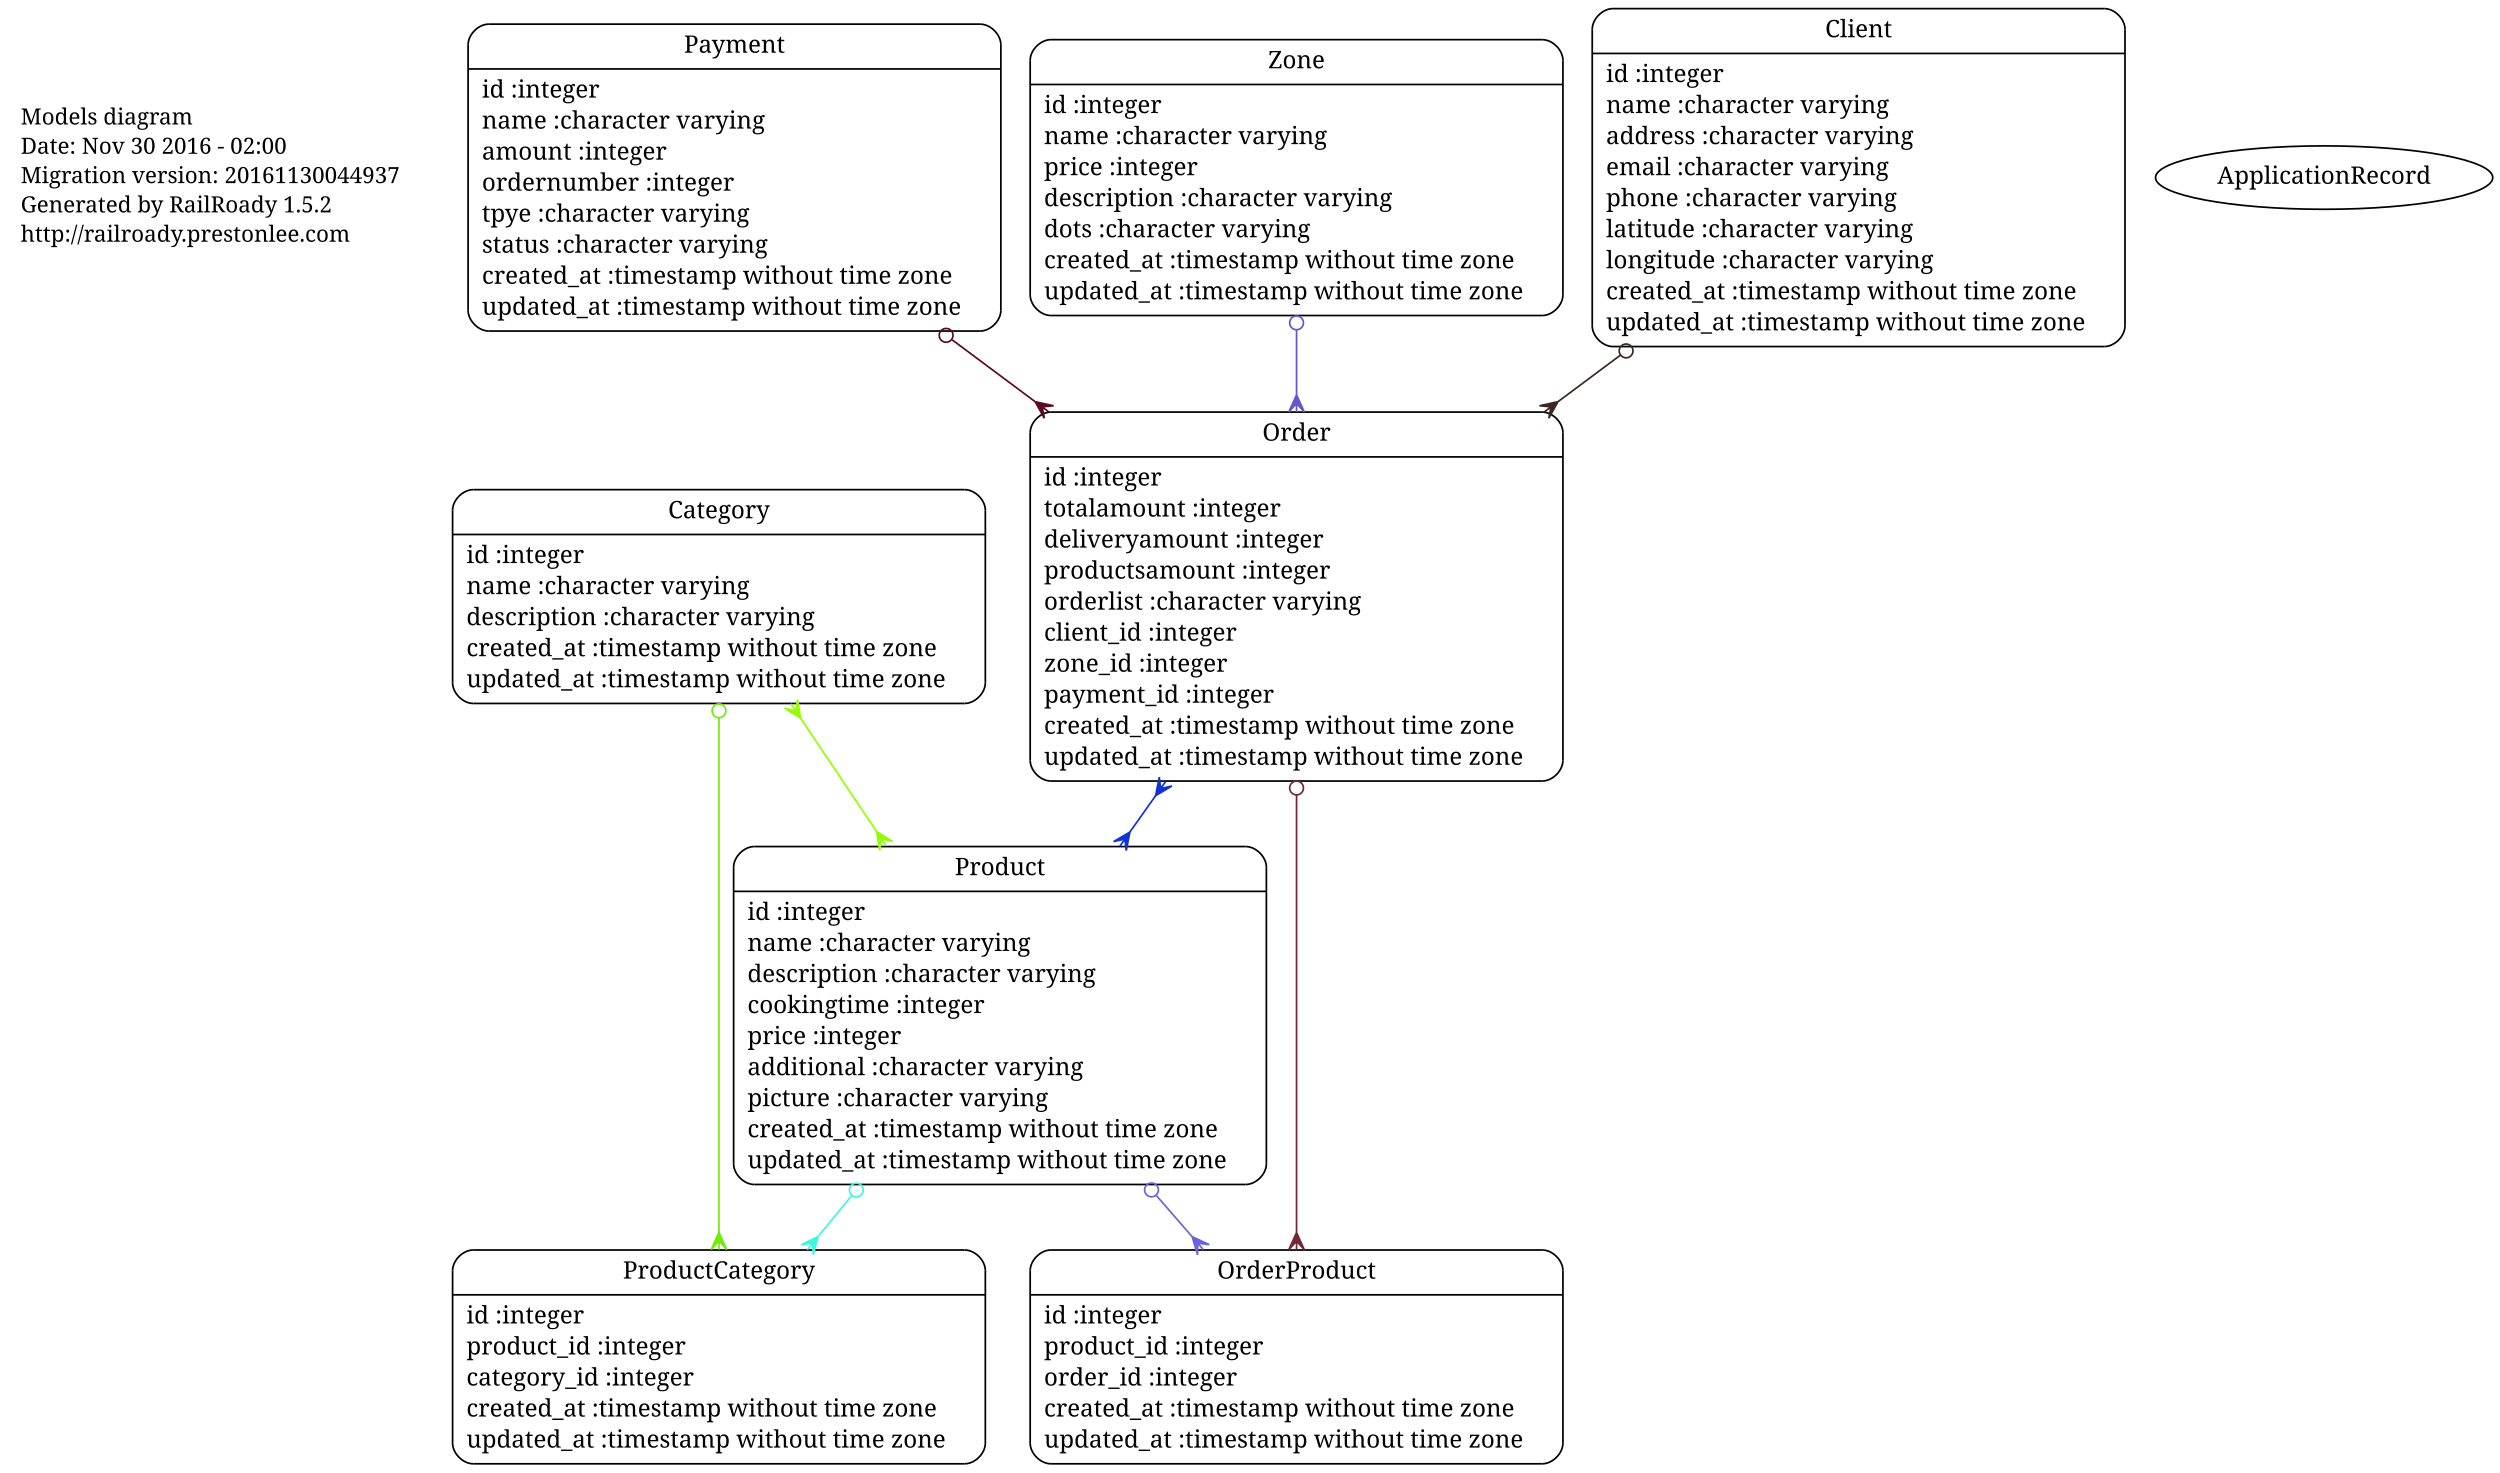
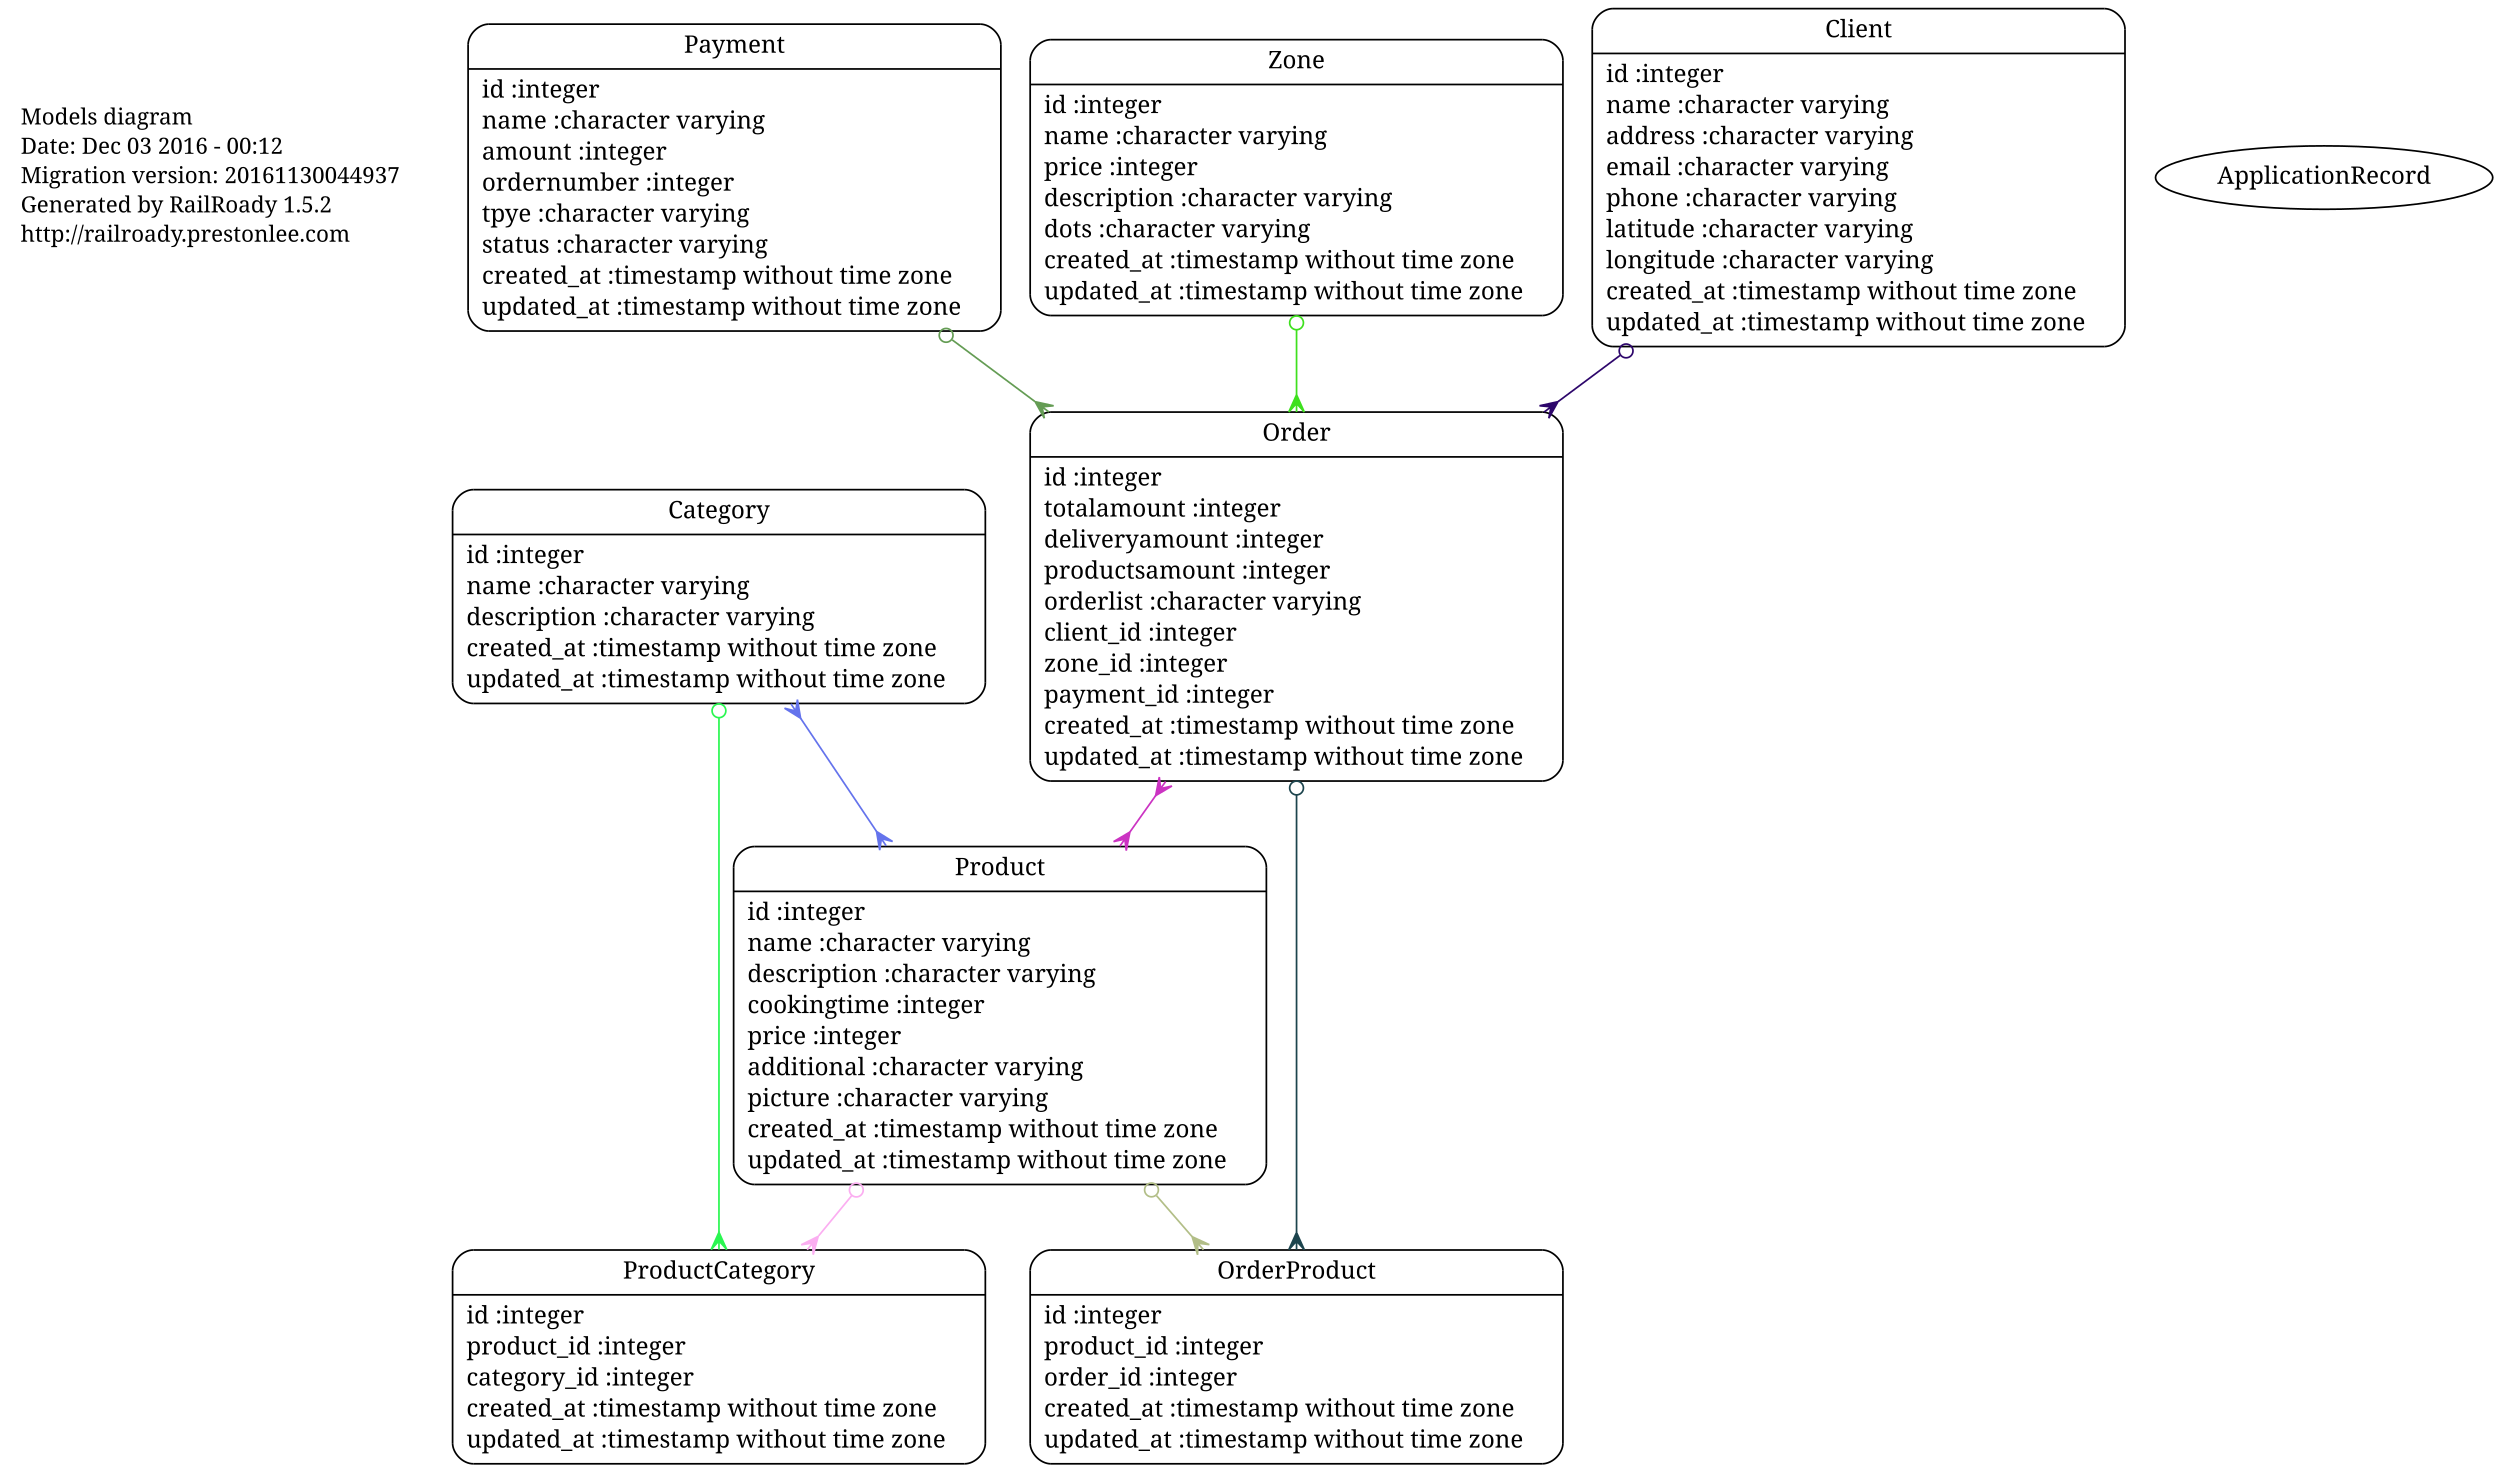
<svg xmlns="http://www.w3.org/2000/svg" width="1450pt" height="854pt" viewBox="0.00 0.00 1450.00 854.00">
  <g id="graph1" class="graph" transform="scale(1 1) rotate(0) translate(4 850)">
    <polygon fill="none" stroke="none" points="-4,5 -4,-850 1447,-850 1447,5 -4,5" />
    <g id="node1" class="node">
      <text text-anchor="start" x="8" y="-777.8" font-family="Times Roman,serif" font-size="13.00">Models diagram</text>
-       <text text-anchor="start" x="8" y="-760.8" font-family="Times Roman,serif" font-size="13.00">Date: Nov 30 2016 - 02:00</text>
+       <text text-anchor="start" x="8" y="-760.8" font-family="Times Roman,serif" font-size="13.00">Date: Dec 03 2016 - 00:12</text>
      <text text-anchor="start" x="8" y="-743.8" font-family="Times Roman,serif" font-size="13.00">Migration version: 20161130044937</text>
      <text text-anchor="start" x="8" y="-726.8" font-family="Times Roman,serif" font-size="13.00">Generated by RailRoady 1.5.2</text>
      <text text-anchor="start" x="8" y="-709.8" font-family="Times Roman,serif" font-size="13.00">http://railroady.prestonlee.com</text>
    </g>
    <g id="node2" class="node">
      <polyline fill="none" stroke="black" points="270.5,-442 555.5,-442 " />
      <path fill="none" stroke="black" d="M555.5,-442C561.5,-442 567.5,-448 567.5,-454" />
      <polyline fill="none" stroke="black" points="567.5,-454 567.5,-554 " />
      <path fill="none" stroke="black" d="M567.5,-554C567.5,-560 561.5,-566 555.5,-566" />
      <polyline fill="none" stroke="black" points="555.5,-566 270.5,-566 " />
      <path fill="none" stroke="black" d="M270.5,-566C264.5,-566 258.5,-560 258.5,-554" />
      <polyline fill="none" stroke="black" points="258.5,-554 258.5,-454 " />
      <path fill="none" stroke="black" d="M258.5,-454C258.5,-448 264.5,-442 270.5,-442" />
      <text text-anchor="middle" x="413" y="-549.4" font-family="Times Roman,serif" font-size="14.00">Category</text>
      <polyline fill="none" stroke="black" points="258.5,-540 567.5,-540 " />
      <text text-anchor="start" x="266.5" y="-523.4" font-family="Times Roman,serif" font-size="14.00">id :integer</text>
      <text text-anchor="start" x="266.5" y="-505.4" font-family="Times Roman,serif" font-size="14.00">name :character varying</text>
      <text text-anchor="start" x="266.5" y="-487.4" font-family="Times Roman,serif" font-size="14.00">description :character varying</text>
      <text text-anchor="start" x="266.5" y="-469.4" font-family="Times Roman,serif" font-size="14.00">created_at :timestamp without time zone</text>
      <text text-anchor="start" x="266.5" y="-451.4" font-family="Times Roman,serif" font-size="14.00">updated_at :timestamp without time zone</text>
    </g>
    <g id="node8" class="node">
      <polyline fill="none" stroke="black" points="433.5,-163 718.5,-163 " />
      <path fill="none" stroke="black" d="M718.5,-163C724.5,-163 730.5,-169 730.5,-175" />
      <polyline fill="none" stroke="black" points="730.5,-175 730.5,-347 " />
      <path fill="none" stroke="black" d="M730.5,-347C730.5,-353 724.5,-359 718.5,-359" />
      <polyline fill="none" stroke="black" points="718.5,-359 433.5,-359 " />
      <path fill="none" stroke="black" d="M433.5,-359C427.5,-359 421.5,-353 421.5,-347" />
      <polyline fill="none" stroke="black" points="421.5,-347 421.5,-175 " />
      <path fill="none" stroke="black" d="M421.5,-175C421.5,-169 427.5,-163 433.5,-163" />
      <text text-anchor="middle" x="576" y="-342.4" font-family="Times Roman,serif" font-size="14.00">Product</text>
      <polyline fill="none" stroke="black" points="421.5,-333 730.5,-333 " />
      <text text-anchor="start" x="429.5" y="-316.4" font-family="Times Roman,serif" font-size="14.00">id :integer</text>
      <text text-anchor="start" x="429.5" y="-298.4" font-family="Times Roman,serif" font-size="14.00">name :character varying</text>
      <text text-anchor="start" x="429.5" y="-280.4" font-family="Times Roman,serif" font-size="14.00">description :character varying</text>
      <text text-anchor="start" x="429.5" y="-262.4" font-family="Times Roman,serif" font-size="14.00">cookingtime :integer</text>
      <text text-anchor="start" x="429.5" y="-244.4" font-family="Times Roman,serif" font-size="14.00">price :integer</text>
      <text text-anchor="start" x="429.5" y="-226.4" font-family="Times Roman,serif" font-size="14.00">additional :character varying</text>
      <text text-anchor="start" x="429.5" y="-208.4" font-family="Times Roman,serif" font-size="14.00">picture :character varying</text>
      <text text-anchor="start" x="429.5" y="-190.4" font-family="Times Roman,serif" font-size="14.00">created_at :timestamp without time zone</text>
      <text text-anchor="start" x="429.5" y="-172.4" font-family="Times Roman,serif" font-size="14.00">updated_at :timestamp without time zone</text>
    </g>
    <g id="edge4" class="edge">
-       <path fill="none" stroke="#94fd03" d="M460.376,-433.373C474.111,-412.896 489.425,-390.066 504.297,-367.895" />
-       <polygon fill="#94fd03" stroke="#94fd03" points="460.336,-433.432 451.028,-439.23 457.55,-437.585 454.765,-441.737 454.765,-441.737 454.765,-441.737 457.55,-437.585 458.502,-444.244 460.336,-433.432 460.336,-433.432" />
-       <polygon fill="#94fd03" stroke="#94fd03" points="504.4,-367.741 513.708,-361.943 507.185,-363.589 509.971,-359.436 509.971,-359.436 509.971,-359.436 507.185,-363.589 506.233,-356.93 504.4,-367.741 504.4,-367.741" />
+       <path fill="none" stroke="#6473ec" d="M460.376,-433.373C474.111,-412.896 489.425,-390.066 504.297,-367.895" />
+       <polygon fill="#6473ec" stroke="#6473ec" points="460.336,-433.432 451.028,-439.23 457.55,-437.585 454.765,-441.737 454.765,-441.737 454.765,-441.737 457.55,-437.585 458.502,-444.244 460.336,-433.432 460.336,-433.432" />
+       <polygon fill="#6473ec" stroke="#6473ec" points="504.4,-367.741 513.708,-361.943 507.185,-363.589 509.971,-359.436 509.971,-359.436 509.971,-359.436 507.185,-363.589 506.233,-356.93 504.4,-367.741 504.4,-367.741" />
    </g>
    <g id="node9" class="node">
      <polyline fill="none" stroke="black" points="270.5,-1 555.5,-1 " />
      <path fill="none" stroke="black" d="M555.5,-1C561.5,-1 567.5,-7 567.5,-13" />
      <polyline fill="none" stroke="black" points="567.5,-13 567.5,-113 " />
      <path fill="none" stroke="black" d="M567.5,-113C567.5,-119 561.5,-125 555.5,-125" />
      <polyline fill="none" stroke="black" points="555.5,-125 270.5,-125 " />
      <path fill="none" stroke="black" d="M270.5,-125C264.5,-125 258.5,-119 258.5,-113" />
      <polyline fill="none" stroke="black" points="258.5,-113 258.5,-13 " />
      <path fill="none" stroke="black" d="M258.5,-13C258.5,-7 264.5,-1 270.5,-1" />
      <text text-anchor="middle" x="413" y="-108.4" font-family="Times Roman,serif" font-size="14.00">ProductCategory</text>
      <polyline fill="none" stroke="black" points="258.5,-99 567.5,-99 " />
      <text text-anchor="start" x="266.5" y="-82.4" font-family="Times Roman,serif" font-size="14.00">id :integer</text>
      <text text-anchor="start" x="266.5" y="-64.4" font-family="Times Roman,serif" font-size="14.00">product_id :integer</text>
      <text text-anchor="start" x="266.5" y="-46.4" font-family="Times Roman,serif" font-size="14.00">category_id :integer</text>
      <text text-anchor="start" x="266.5" y="-28.4" font-family="Times Roman,serif" font-size="14.00">created_at :timestamp without time zone</text>
      <text text-anchor="start" x="266.5" y="-10.4" font-family="Times Roman,serif" font-size="14.00">updated_at :timestamp without time zone</text>
    </g>
    <g id="edge2" class="edge">
-       <path fill="none" stroke="#73ea0e" d="M413,-433.697C413,-352.005 413,-217.894 413,-135.341" />
-       <ellipse fill="none" stroke="#73ea0e" cx="413" cy="-437.751" rx="4" ry="4" />
-       <polygon fill="#73ea0e" stroke="#73ea0e" points="413,-135.288 417.5,-125.288 413,-130.288 413,-125.288 413,-125.288 413,-125.288 413,-130.288 408.5,-125.288 413,-135.288 413,-135.288" />
+       <path fill="none" stroke="#2af651" d="M413,-433.697C413,-352.005 413,-217.894 413,-135.341" />
+       <ellipse fill="none" stroke="#2af651" cx="413" cy="-437.751" rx="4" ry="4" />
+       <polygon fill="#2af651" stroke="#2af651" points="413,-135.288 417.5,-125.288 413,-130.288 413,-125.288 413,-125.288 413,-125.288 413,-130.288 408.5,-125.288 413,-135.288 413,-135.288" />
    </g>
    <g id="node3" class="node">
      <polyline fill="none" stroke="black" points="605.5,-397 890.5,-397 " />
      <path fill="none" stroke="black" d="M890.5,-397C896.5,-397 902.5,-403 902.5,-409" />
      <polyline fill="none" stroke="black" points="902.5,-409 902.5,-599 " />
      <path fill="none" stroke="black" d="M902.5,-599C902.5,-605 896.5,-611 890.5,-611" />
      <polyline fill="none" stroke="black" points="890.5,-611 605.5,-611 " />
      <path fill="none" stroke="black" d="M605.5,-611C599.5,-611 593.5,-605 593.5,-599" />
      <polyline fill="none" stroke="black" points="593.5,-599 593.5,-409 " />
      <path fill="none" stroke="black" d="M593.5,-409C593.5,-403 599.5,-397 605.5,-397" />
      <text text-anchor="middle" x="748" y="-594.4" font-family="Times Roman,serif" font-size="14.00">Order</text>
      <polyline fill="none" stroke="black" points="593.5,-585 902.5,-585 " />
      <text text-anchor="start" x="601.5" y="-568.4" font-family="Times Roman,serif" font-size="14.00">id :integer</text>
      <text text-anchor="start" x="601.5" y="-550.4" font-family="Times Roman,serif" font-size="14.00">totalamount :integer</text>
      <text text-anchor="start" x="601.5" y="-532.4" font-family="Times Roman,serif" font-size="14.00">deliveryamount :integer</text>
      <text text-anchor="start" x="601.5" y="-514.4" font-family="Times Roman,serif" font-size="14.00">productsamount :integer</text>
      <text text-anchor="start" x="601.5" y="-496.4" font-family="Times Roman,serif" font-size="14.00">orderlist :character varying</text>
      <text text-anchor="start" x="601.5" y="-478.4" font-family="Times Roman,serif" font-size="14.00">client_id :integer</text>
      <text text-anchor="start" x="601.5" y="-460.4" font-family="Times Roman,serif" font-size="14.00">zone_id :integer</text>
      <text text-anchor="start" x="601.5" y="-442.4" font-family="Times Roman,serif" font-size="14.00">payment_id :integer</text>
      <text text-anchor="start" x="601.5" y="-424.4" font-family="Times Roman,serif" font-size="14.00">created_at :timestamp without time zone</text>
      <text text-anchor="start" x="601.5" y="-406.4" font-family="Times Roman,serif" font-size="14.00">updated_at :timestamp without time zone</text>
    </g>
    <g id="node7" class="node">
      <polyline fill="none" stroke="black" points="605.5,-1 890.5,-1 " />
      <path fill="none" stroke="black" d="M890.5,-1C896.5,-1 902.5,-7 902.5,-13" />
      <polyline fill="none" stroke="black" points="902.5,-13 902.5,-113 " />
      <path fill="none" stroke="black" d="M902.5,-113C902.5,-119 896.5,-125 890.5,-125" />
      <polyline fill="none" stroke="black" points="890.5,-125 605.5,-125 " />
      <path fill="none" stroke="black" d="M605.5,-125C599.5,-125 593.5,-119 593.5,-113" />
      <polyline fill="none" stroke="black" points="593.5,-113 593.5,-13 " />
      <path fill="none" stroke="black" d="M593.5,-13C593.5,-7 599.5,-1 605.5,-1" />
      <text text-anchor="middle" x="748" y="-108.4" font-family="Times Roman,serif" font-size="14.00">OrderProduct</text>
      <polyline fill="none" stroke="black" points="593.5,-99 902.5,-99 " />
      <text text-anchor="start" x="601.5" y="-82.4" font-family="Times Roman,serif" font-size="14.00">id :integer</text>
      <text text-anchor="start" x="601.5" y="-64.4" font-family="Times Roman,serif" font-size="14.00">product_id :integer</text>
      <text text-anchor="start" x="601.5" y="-46.4" font-family="Times Roman,serif" font-size="14.00">order_id :integer</text>
      <text text-anchor="start" x="601.5" y="-28.4" font-family="Times Roman,serif" font-size="14.00">created_at :timestamp without time zone</text>
      <text text-anchor="start" x="601.5" y="-10.4" font-family="Times Roman,serif" font-size="14.00">updated_at :timestamp without time zone</text>
    </g>
    <g id="edge6" class="edge">
-       <path fill="none" stroke="#732734" d="M748,-388.894C748,-308.716 748,-204.23 748,-135.455" />
-       <ellipse fill="none" stroke="#732734" cx="748" cy="-392.965" rx="4" ry="4" />
-       <polygon fill="#732734" stroke="#732734" points="748,-135.154 752.5,-125.154 748,-130.154 748,-125.154 748,-125.154 748,-125.154 748,-130.154 743.5,-125.154 748,-135.154 748,-135.154" />
+       <path fill="none" stroke="#1c444d" d="M748,-388.894C748,-308.716 748,-204.23 748,-135.455" />
+       <ellipse fill="none" stroke="#1c444d" cx="748" cy="-392.965" rx="4" ry="4" />
+       <polygon fill="#1c444d" stroke="#1c444d" points="748,-135.154 752.5,-125.154 748,-130.154 748,-125.154 748,-125.154 748,-125.154 748,-130.154 743.5,-125.154 748,-135.154 748,-135.154" />
    </g>
    <g id="edge8" class="edge">
-       <path fill="none" stroke="#1032d7" d="M666.253,-388.509C661.276,-381.477 656.28,-374.419 651.331,-367.428" />
-       <polygon fill="#1032d7" stroke="#1032d7" points="666.28,-388.547 668.385,-399.309 669.169,-392.628 672.058,-396.709 672.058,-396.709 672.058,-396.709 669.169,-392.628 675.731,-394.109 666.28,-388.547 666.28,-388.547" />
-       <polygon fill="#1032d7" stroke="#1032d7" points="651.326,-367.42 649.221,-356.657 648.437,-363.338 645.548,-359.257 645.548,-359.257 645.548,-359.257 648.437,-363.338 641.875,-361.857 651.326,-367.42 651.326,-367.42" />
+       <path fill="none" stroke="#cb33c2" d="M666.253,-388.509C661.276,-381.477 656.28,-374.419 651.331,-367.428" />
+       <polygon fill="#cb33c2" stroke="#cb33c2" points="666.28,-388.547 668.385,-399.309 669.169,-392.628 672.058,-396.709 672.058,-396.709 672.058,-396.709 669.169,-392.628 675.731,-394.109 666.28,-388.547 666.28,-388.547" />
+       <polygon fill="#cb33c2" stroke="#cb33c2" points="651.326,-367.42 649.221,-356.657 648.437,-363.338 645.548,-359.257 645.548,-359.257 645.548,-359.257 648.437,-363.338 641.875,-361.857 651.326,-367.42 651.326,-367.42" />
    </g>
    <g id="node4" class="node">
      <polyline fill="none" stroke="black" points="279.5,-658 564.5,-658 " />
      <path fill="none" stroke="black" d="M564.5,-658C570.5,-658 576.5,-664 576.5,-670" />
      <polyline fill="none" stroke="black" points="576.5,-670 576.5,-824 " />
      <path fill="none" stroke="black" d="M576.5,-824C576.5,-830 570.5,-836 564.5,-836" />
      <polyline fill="none" stroke="black" points="564.5,-836 279.5,-836 " />
      <path fill="none" stroke="black" d="M279.5,-836C273.5,-836 267.5,-830 267.5,-824" />
      <polyline fill="none" stroke="black" points="267.5,-824 267.5,-670 " />
      <path fill="none" stroke="black" d="M267.5,-670C267.5,-664 273.5,-658 279.5,-658" />
      <text text-anchor="middle" x="422" y="-819.4" font-family="Times Roman,serif" font-size="14.00">Payment</text>
      <polyline fill="none" stroke="black" points="267.5,-810 576.5,-810 " />
      <text text-anchor="start" x="275.5" y="-793.4" font-family="Times Roman,serif" font-size="14.00">id :integer</text>
      <text text-anchor="start" x="275.5" y="-775.4" font-family="Times Roman,serif" font-size="14.00">name :character varying</text>
      <text text-anchor="start" x="275.5" y="-757.4" font-family="Times Roman,serif" font-size="14.00">amount :integer</text>
      <text text-anchor="start" x="275.5" y="-739.4" font-family="Times Roman,serif" font-size="14.00">ordernumber :integer</text>
      <text text-anchor="start" x="275.5" y="-721.4" font-family="Times Roman,serif" font-size="14.00">tpye :character varying</text>
      <text text-anchor="start" x="275.5" y="-703.4" font-family="Times Roman,serif" font-size="14.00">status :character varying</text>
      <text text-anchor="start" x="275.5" y="-685.4" font-family="Times Roman,serif" font-size="14.00">created_at :timestamp without time zone</text>
      <text text-anchor="start" x="275.5" y="-667.4" font-family="Times Roman,serif" font-size="14.00">updated_at :timestamp without time zone</text>
    </g>
    <g id="edge10" class="edge">
-       <path fill="none" stroke="#5c0823" d="M548.281,-652.871C563.936,-641.201 580.068,-629.177 596.057,-617.258" />
-       <ellipse fill="none" stroke="#5c0823" cx="544.746" cy="-655.505" rx="4" ry="4" />
-       <polygon fill="#5c0823" stroke="#5c0823" points="596.384,-617.014 607.091,-614.646 600.393,-614.026 604.402,-611.038 604.402,-611.038 604.402,-611.038 600.393,-614.026 601.713,-607.43 596.384,-617.014 596.384,-617.014" />
+       <path fill="none" stroke="#649c54" d="M548.281,-652.871C563.936,-641.201 580.068,-629.177 596.057,-617.258" />
+       <ellipse fill="none" stroke="#649c54" cx="544.746" cy="-655.505" rx="4" ry="4" />
+       <polygon fill="#649c54" stroke="#649c54" points="596.384,-617.014 607.091,-614.646 600.393,-614.026 604.402,-611.038 604.402,-611.038 604.402,-611.038 600.393,-614.026 601.713,-607.43 596.384,-617.014 596.384,-617.014" />
    </g>
    <g id="node5" class="node">
      <polyline fill="none" stroke="black" points="605.5,-667 890.5,-667 " />
      <path fill="none" stroke="black" d="M890.5,-667C896.5,-667 902.5,-673 902.5,-679" />
      <polyline fill="none" stroke="black" points="902.5,-679 902.5,-815 " />
      <path fill="none" stroke="black" d="M902.5,-815C902.5,-821 896.5,-827 890.5,-827" />
      <polyline fill="none" stroke="black" points="890.5,-827 605.5,-827 " />
      <path fill="none" stroke="black" d="M605.5,-827C599.5,-827 593.5,-821 593.5,-815" />
      <polyline fill="none" stroke="black" points="593.5,-815 593.5,-679 " />
      <path fill="none" stroke="black" d="M593.5,-679C593.5,-673 599.5,-667 605.5,-667" />
      <text text-anchor="middle" x="748" y="-810.4" font-family="Times Roman,serif" font-size="14.00">Zone</text>
      <polyline fill="none" stroke="black" points="593.5,-801 902.5,-801 " />
      <text text-anchor="start" x="601.5" y="-784.4" font-family="Times Roman,serif" font-size="14.00">id :integer</text>
      <text text-anchor="start" x="601.5" y="-766.4" font-family="Times Roman,serif" font-size="14.00">name :character varying</text>
      <text text-anchor="start" x="601.5" y="-748.4" font-family="Times Roman,serif" font-size="14.00">price :integer</text>
      <text text-anchor="start" x="601.5" y="-730.4" font-family="Times Roman,serif" font-size="14.00">description :character varying</text>
      <text text-anchor="start" x="601.5" y="-712.4" font-family="Times Roman,serif" font-size="14.00">dots :character varying</text>
      <text text-anchor="start" x="601.5" y="-694.4" font-family="Times Roman,serif" font-size="14.00">created_at :timestamp without time zone</text>
      <text text-anchor="start" x="601.5" y="-676.4" font-family="Times Roman,serif" font-size="14.00">updated_at :timestamp without time zone</text>
    </g>
    <g id="edge12" class="edge">
-       <path fill="none" stroke="#6854cd" d="M748,-658.735C748,-646.51 748,-633.8 748,-621.152" />
-       <ellipse fill="none" stroke="#6854cd" cx="748" cy="-662.759" rx="4" ry="4" />
-       <polygon fill="#6854cd" stroke="#6854cd" points="748,-621.032 752.5,-611.032 748,-616.032 748,-611.032 748,-611.032 748,-611.032 748,-616.032 743.5,-611.032 748,-621.032 748,-621.032" />
+       <path fill="none" stroke="#3ee01e" d="M748,-658.735C748,-646.51 748,-633.8 748,-621.152" />
+       <ellipse fill="none" stroke="#3ee01e" cx="748" cy="-662.759" rx="4" ry="4" />
+       <polygon fill="#3ee01e" stroke="#3ee01e" points="748,-621.032 752.5,-611.032 748,-616.032 748,-611.032 748,-611.032 748,-611.032 748,-616.032 743.5,-611.032 748,-621.032 748,-621.032" />
    </g>
    <g id="node6" class="node">
      <ellipse fill="none" stroke="black" cx="1344" cy="-747" rx="97.789" ry="18.385" />
      <text text-anchor="middle" x="1344" y="-743.4" font-family="Times Roman,serif" font-size="14.00">ApplicationRecord</text>
    </g>
    <g id="edge16" class="edge">
-       <path fill="none" stroke="#6864db" d="M666.73,-156.555C673.712,-148.518 680.652,-140.529 687.365,-132.8" />
-       <ellipse fill="none" stroke="#6864db" cx="663.867" cy="-159.85" rx="4" ry="4" />
-       <polygon fill="#6864db" stroke="#6864db" points="687.439,-132.716 697.394,-128.118 690.718,-128.941 693.997,-125.167 693.997,-125.167 693.997,-125.167 690.718,-128.941 690.599,-122.216 687.439,-132.716 687.439,-132.716" />
+       <path fill="none" stroke="#b2be87" d="M666.73,-156.555C673.712,-148.518 680.652,-140.529 687.365,-132.8" />
+       <ellipse fill="none" stroke="#b2be87" cx="663.867" cy="-159.85" rx="4" ry="4" />
+       <polygon fill="#b2be87" stroke="#b2be87" points="687.439,-132.716 697.394,-128.118 690.718,-128.941 693.997,-125.167 693.997,-125.167 693.997,-125.167 690.718,-128.941 690.599,-122.216 687.439,-132.716 687.439,-132.716" />
    </g>
    <g id="edge14" class="edge">
-       <path fill="none" stroke="#3ef7df" d="M490.017,-156.555C483.539,-148.685 477.098,-140.861 470.86,-133.284" />
-       <ellipse fill="none" stroke="#3ef7df" cx="492.674" cy="-159.782" rx="4" ry="4" />
-       <polygon fill="#3ef7df" stroke="#3ef7df" points="470.533,-132.887 467.652,-122.307 467.355,-129.027 464.178,-125.167 464.178,-125.167 464.178,-125.167 467.355,-129.027 460.703,-128.027 470.533,-132.887 470.533,-132.887" />
+       <path fill="none" stroke="#fbaef1" d="M490.017,-156.555C483.539,-148.685 477.098,-140.861 470.86,-133.284" />
+       <ellipse fill="none" stroke="#fbaef1" cx="492.674" cy="-159.782" rx="4" ry="4" />
+       <polygon fill="#fbaef1" stroke="#fbaef1" points="470.533,-132.887 467.652,-122.307 467.355,-129.027 464.178,-125.167 464.178,-125.167 464.178,-125.167 467.355,-129.027 460.703,-128.027 470.533,-132.887 470.533,-132.887" />
    </g>
    <g id="node10" class="node">
      <polyline fill="none" stroke="black" points="931.5,-649 1216.5,-649 " />
      <path fill="none" stroke="black" d="M1216.5,-649C1222.5,-649 1228.5,-655 1228.5,-661" />
      <polyline fill="none" stroke="black" points="1228.5,-661 1228.5,-833 " />
      <path fill="none" stroke="black" d="M1228.5,-833C1228.5,-839 1222.5,-845 1216.5,-845" />
      <polyline fill="none" stroke="black" points="1216.5,-845 931.5,-845 " />
      <path fill="none" stroke="black" d="M931.5,-845C925.5,-845 919.5,-839 919.5,-833" />
      <polyline fill="none" stroke="black" points="919.5,-833 919.5,-661 " />
      <path fill="none" stroke="black" d="M919.5,-661C919.5,-655 925.5,-649 931.5,-649" />
      <text text-anchor="middle" x="1074" y="-828.4" font-family="Times Roman,serif" font-size="14.00">Client</text>
      <polyline fill="none" stroke="black" points="919.5,-819 1228.5,-819 " />
      <text text-anchor="start" x="927.5" y="-802.4" font-family="Times Roman,serif" font-size="14.00">id :integer</text>
      <text text-anchor="start" x="927.5" y="-784.4" font-family="Times Roman,serif" font-size="14.00">name :character varying</text>
      <text text-anchor="start" x="927.5" y="-766.4" font-family="Times Roman,serif" font-size="14.00">address :character varying</text>
      <text text-anchor="start" x="927.5" y="-748.4" font-family="Times Roman,serif" font-size="14.00">email :character varying</text>
      <text text-anchor="start" x="927.5" y="-730.4" font-family="Times Roman,serif" font-size="14.00">phone :character varying</text>
      <text text-anchor="start" x="927.5" y="-712.4" font-family="Times Roman,serif" font-size="14.00">latitude :character varying</text>
      <text text-anchor="start" x="927.5" y="-694.4" font-family="Times Roman,serif" font-size="14.00">longitude :character varying</text>
      <text text-anchor="start" x="927.5" y="-676.4" font-family="Times Roman,serif" font-size="14.00">created_at :timestamp without time zone</text>
      <text text-anchor="start" x="927.5" y="-658.4" font-family="Times Roman,serif" font-size="14.00">updated_at :timestamp without time zone</text>
    </g>
    <g id="edge18" class="edge">
-       <path fill="none" stroke="#3b2822" d="M935.667,-643.887C923.825,-635.059 911.804,-626.1 899.864,-617.199" />
-       <ellipse fill="none" stroke="#3b2822" cx="939.136" cy="-646.472" rx="4" ry="4" />
-       <polygon fill="#3b2822" stroke="#3b2822" points="899.632,-617.026 894.303,-607.442 895.623,-614.038 891.614,-611.05 891.614,-611.05 891.614,-611.05 895.623,-614.038 888.924,-614.658 899.632,-617.026 899.632,-617.026" />
+       <path fill="none" stroke="#2d066b" d="M935.667,-643.887C923.825,-635.059 911.804,-626.1 899.864,-617.199" />
+       <ellipse fill="none" stroke="#2d066b" cx="939.136" cy="-646.472" rx="4" ry="4" />
+       <polygon fill="#2d066b" stroke="#2d066b" points="899.632,-617.026 894.303,-607.442 895.623,-614.038 891.614,-611.05 891.614,-611.05 891.614,-611.05 895.623,-614.038 888.924,-614.658 899.632,-617.026 899.632,-617.026" />
    </g>
  </g>
</svg>
